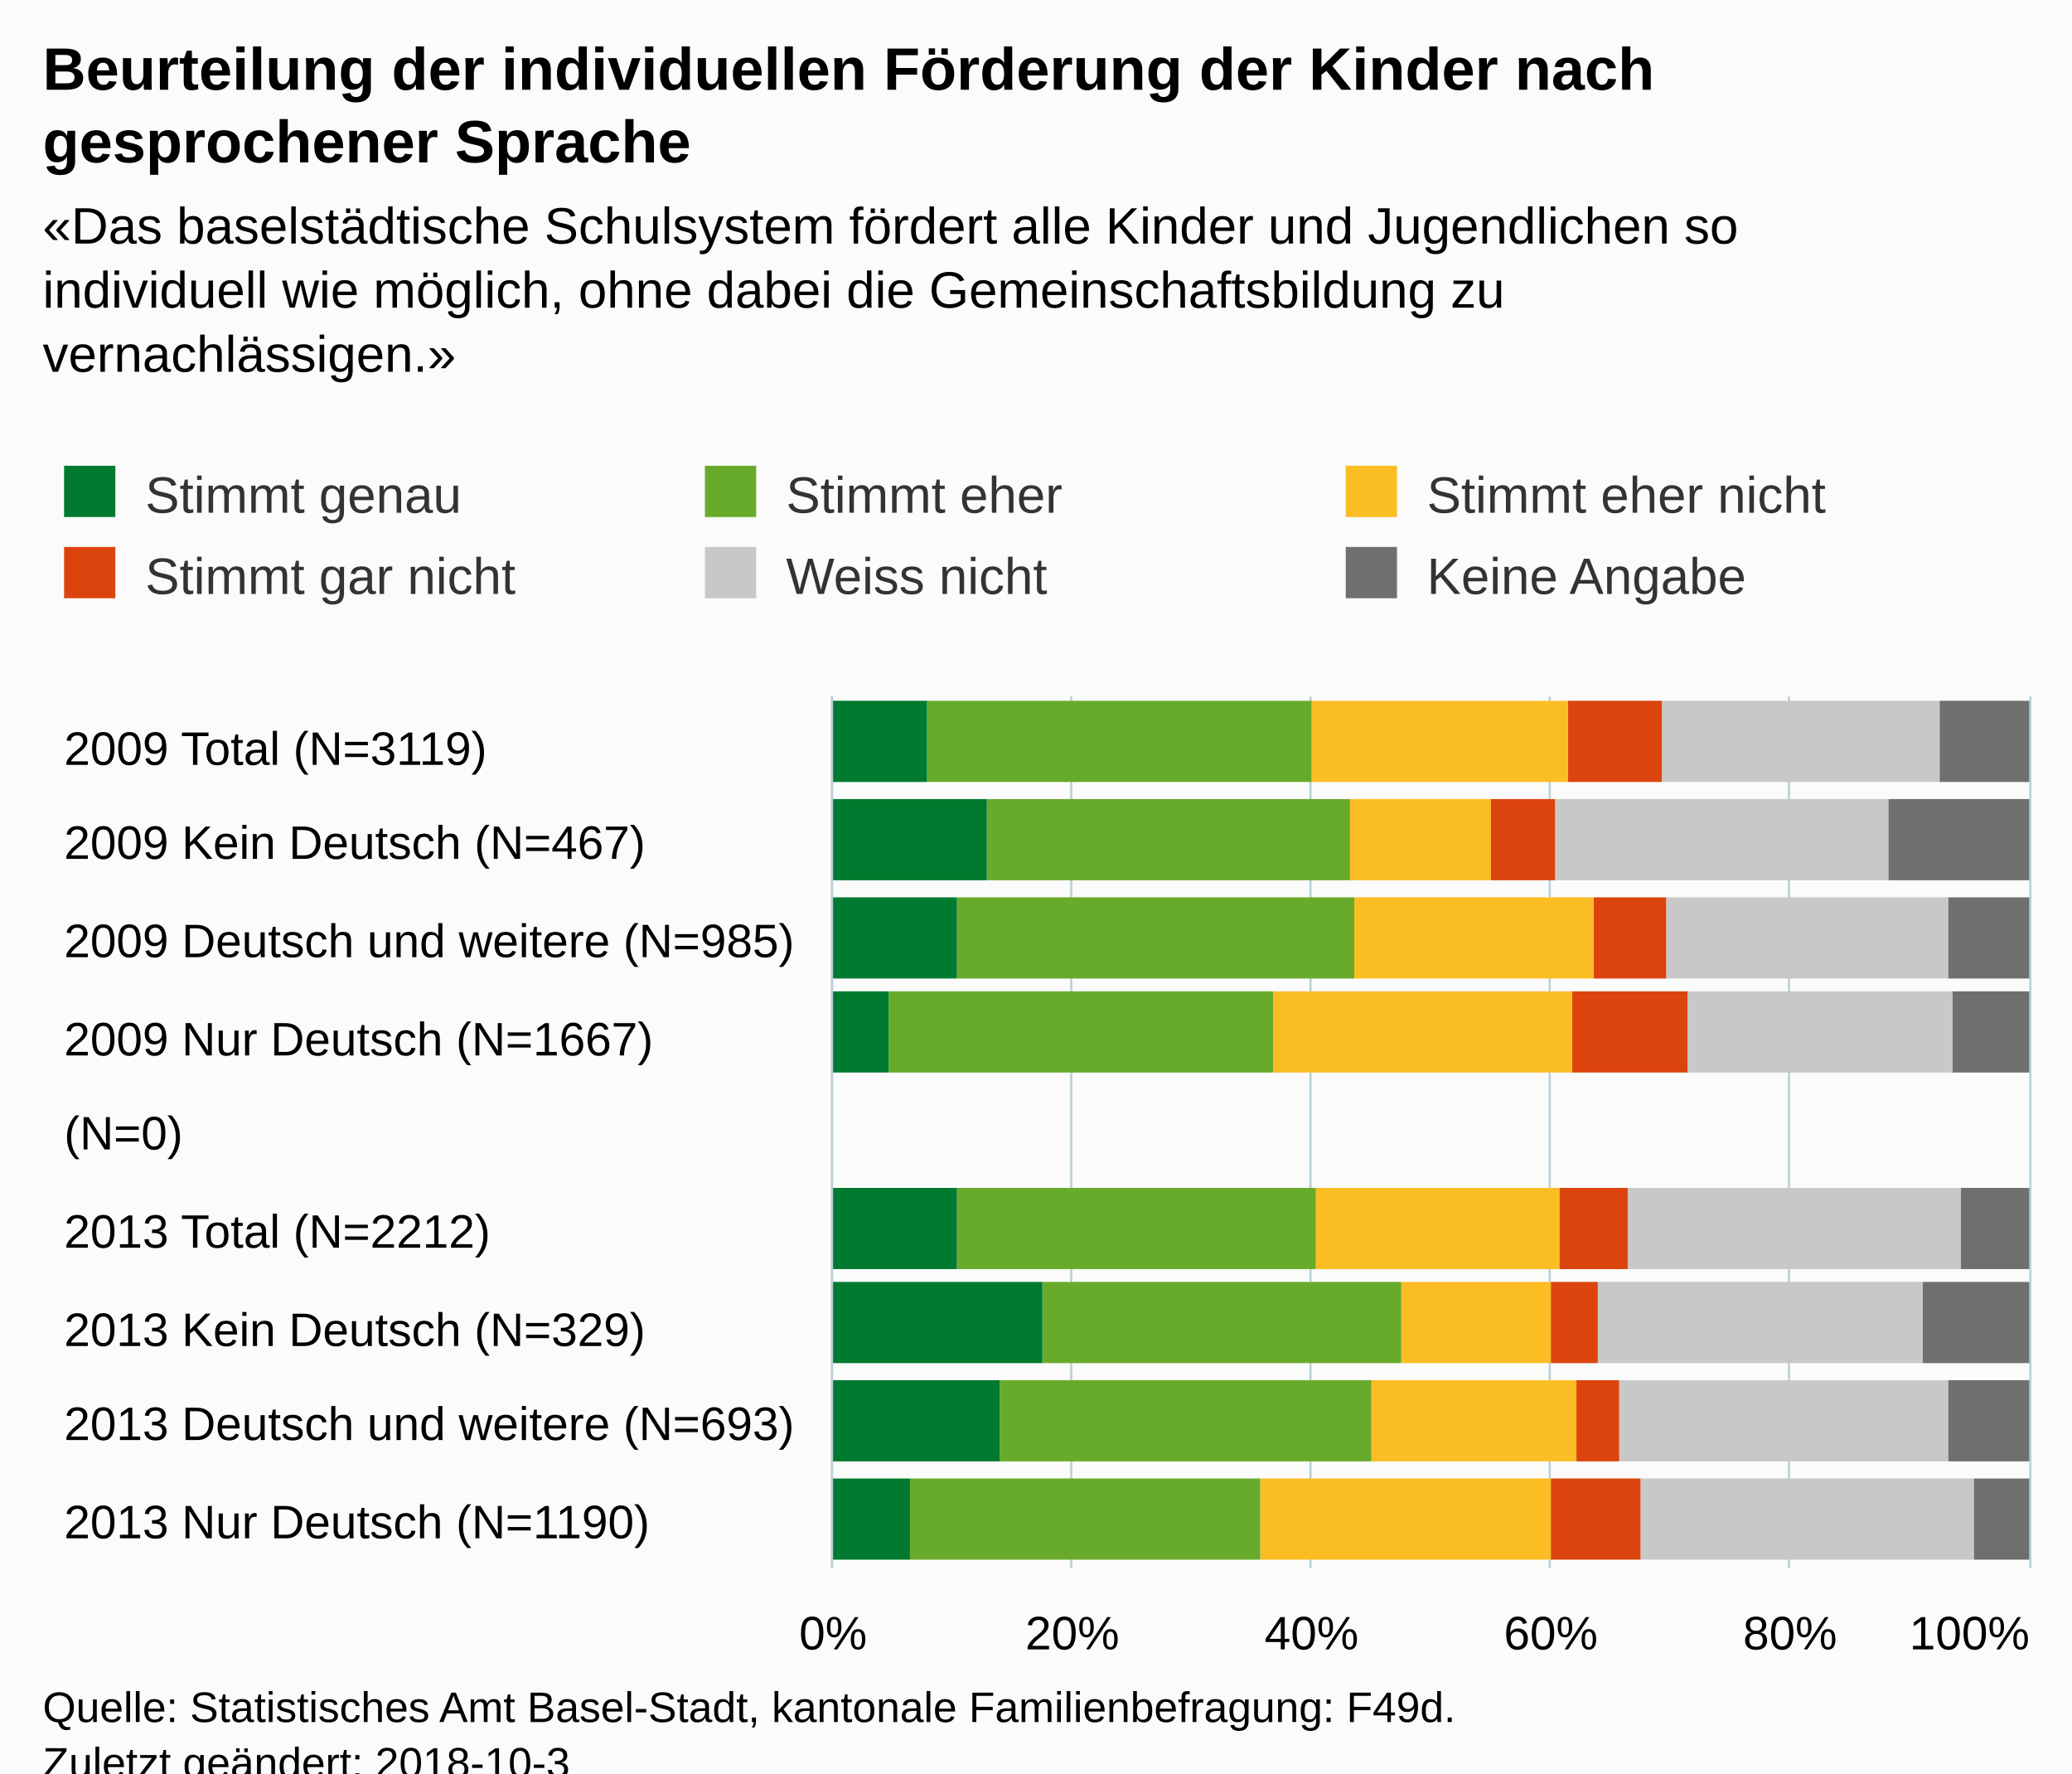
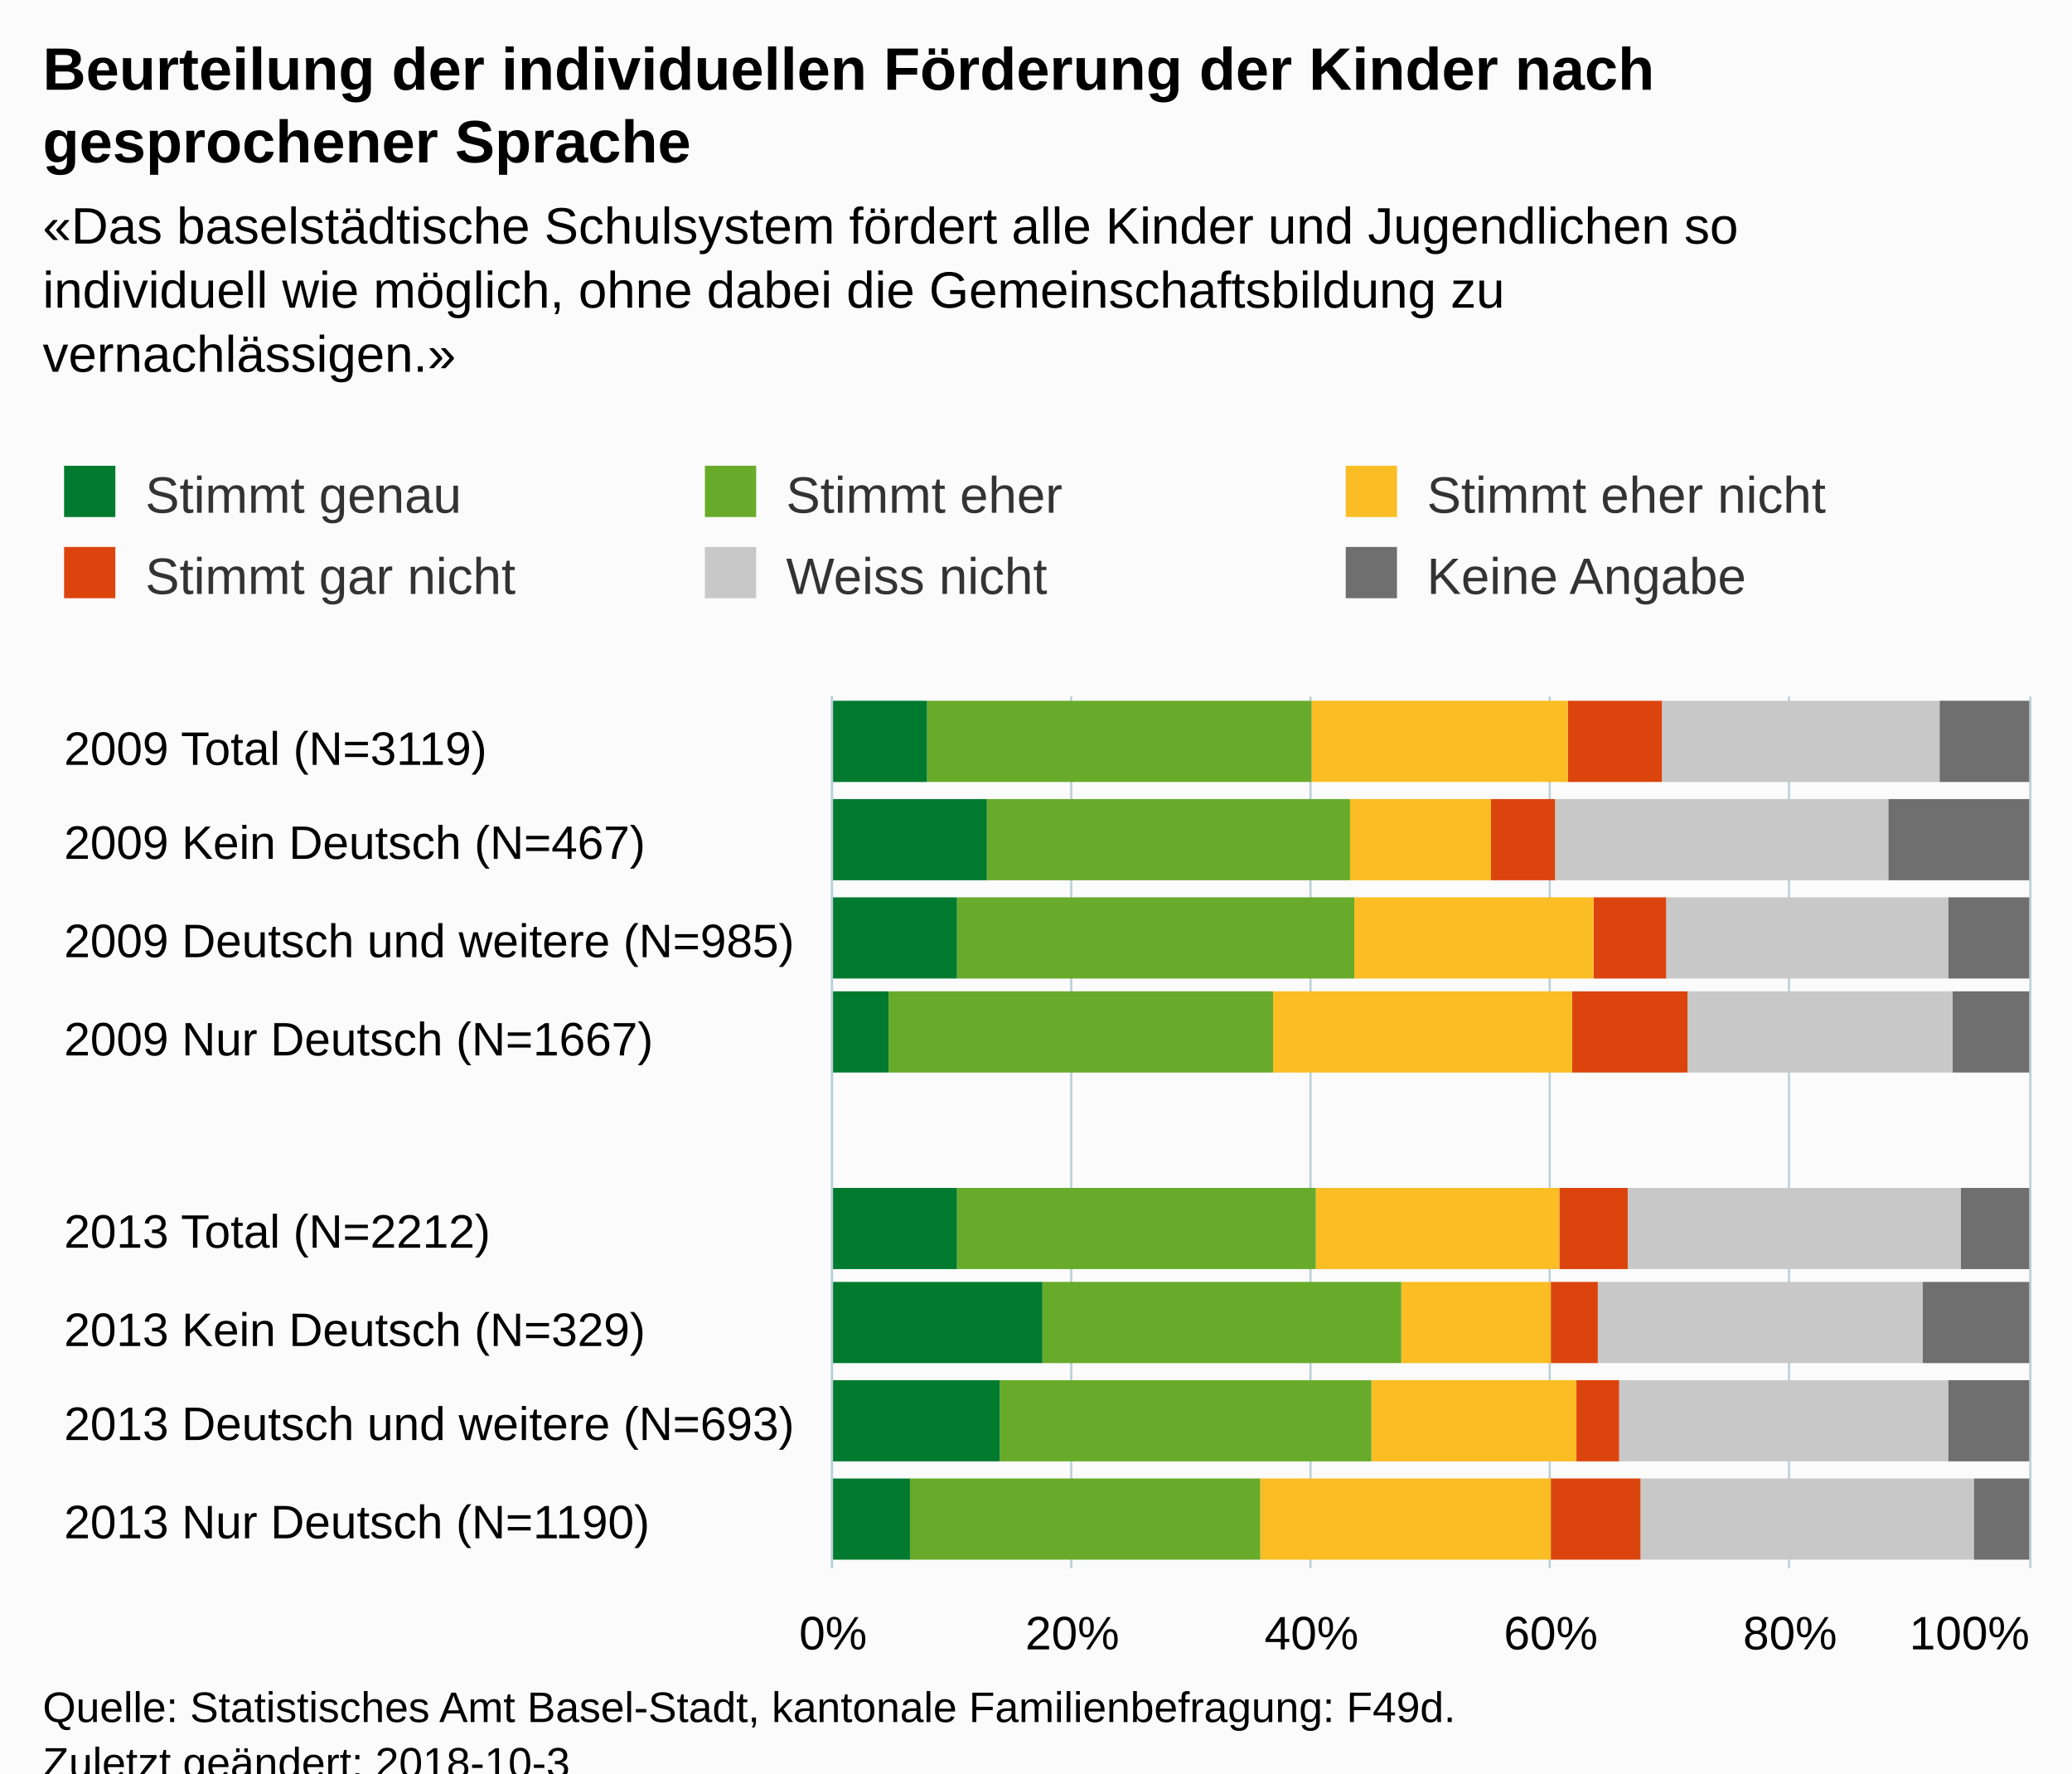
<svg xmlns="http://www.w3.org/2000/svg" version="1.1" class="highcharts-root" style="font-family:Arial;font-size:12px;" viewBox="0 0 485 415">
  <defs>
-     <clipPath id="highcharts-hmkbty6-6">
+     <clipPath id="highcharts-msvq6m0-6">
      <rect x="0" y="0" width="204" height="280" fill="none" />
    </clipPath>
-     <clipPath id="highcharts-hmkbty6-7">
+     <clipPath id="highcharts-msvq6m0-7">
      <rect x="0" y="0" width="204" height="280" fill="none" />
    </clipPath>
  </defs>
  <rect fill="#fbfbfb" class="highcharts-background" x="0" y="0" width="485" height="428" rx="0" ry="0" />
  <rect fill="none" class="highcharts-plot-background" x="195" y="163" width="280" height="204" />
  <g class="highcharts-pane-group" data-z-index="0" />
  <g class="highcharts-grid highcharts-xaxis-grid " data-z-index="1">
    <path fill="none" data-z-index="1" class="highcharts-grid-line" d="M 195 186.5 L 475 186.5" opacity="1" />
    <path fill="none" data-z-index="1" class="highcharts-grid-line" d="M 195 208.5 L 475 208.5" opacity="1" />
    <path fill="none" data-z-index="1" class="highcharts-grid-line" d="M 195 231.5 L 475 231.5" opacity="1" />
    <path fill="none" data-z-index="1" class="highcharts-grid-line" d="M 195 254.5 L 475 254.5" opacity="1" />
    <path fill="none" data-z-index="1" class="highcharts-grid-line" d="M 195 276.5 L 475 276.5" opacity="1" />
    <path fill="none" data-z-index="1" class="highcharts-grid-line" d="M 195 299.5 L 475 299.5" opacity="1" />
    <path fill="none" data-z-index="1" class="highcharts-grid-line" d="M 195 322.5 L 475 322.5" opacity="1" />
    <path fill="none" data-z-index="1" class="highcharts-grid-line" d="M 195 344.5 L 475 344.5" opacity="1" />
    <path fill="none" data-z-index="1" class="highcharts-grid-line" d="M 195 367.5 L 475 367.5" opacity="1" />
    <path fill="none" data-z-index="1" class="highcharts-grid-line" d="M 195 163.5 L 475 163.5" opacity="1" />
  </g>
  <g class="highcharts-grid highcharts-yaxis-grid " data-z-index="1">
    <path fill="none" stroke="#B9CFD7" stroke-width="0.5" data-z-index="1" class="highcharts-grid-line" d="M 194.75 163 L 194.75 367" opacity="1" />
    <path fill="none" stroke="#B9CFD7" stroke-width="0.5" data-z-index="1" class="highcharts-grid-line" d="M 250.75 163 L 250.75 367" opacity="1" />
    <path fill="none" stroke="#B9CFD7" stroke-width="0.5" data-z-index="1" class="highcharts-grid-line" d="M 306.75 163 L 306.75 367" opacity="1" />
    <path fill="none" stroke="#B9CFD7" stroke-width="0.5" data-z-index="1" class="highcharts-grid-line" d="M 362.75 163 L 362.75 367" opacity="1" />
    <path fill="none" stroke="#B9CFD7" stroke-width="0.5" data-z-index="1" class="highcharts-grid-line" d="M 418.75 163 L 418.75 367" opacity="1" />
    <path fill="none" stroke="#B9CFD7" stroke-width="0.5" data-z-index="1" class="highcharts-grid-line" d="M 475.25 163 L 475.25 367" opacity="1" />
  </g>
  <rect fill="none" class="highcharts-plot-border" data-z-index="1" x="195" y="163" width="280" height="204" />
  <g class="highcharts-axis highcharts-xaxis " data-z-index="2">
    <path fill="none" class="highcharts-axis-line" stroke="#B9CFD7" stroke-width="0.5" data-z-index="7" d="M 194.75 163 L 194.75 367" />
  </g>
  <g class="highcharts-axis highcharts-yaxis " data-z-index="2">
    <path fill="none" class="highcharts-axis-line" data-z-index="7" d="M 195 367 L 475 367" />
  </g>
  <g class="highcharts-series-group" data-z-index="3">
-     <g data-z-index="0.1" class="highcharts-series highcharts-series-0 highcharts-column-series " transform="translate(475,367) rotate(90) scale(-1,1) scale(1 1)" clip-path="url(#highcharts-hmkbty6-7)">
+     <g data-z-index="0.1" class="highcharts-series highcharts-series-0 highcharts-column-series " transform="translate(475,367) rotate(90) scale(-1,1) scale(1 1)" clip-path="url(#highcharts-msvq6m0-7)">
      <rect x="184" y="0" width="19" height="21" fill="#6F6F6F" class="highcharts-point" />
      <rect x="161" y="0" width="19" height="33" fill="#6F6F6F" class="highcharts-point" />
      <rect x="138" y="0" width="19" height="19" fill="#6F6F6F" class="highcharts-point" />
      <rect x="116" y="0" width="19" height="18" fill="#6F6F6F" class="highcharts-point" />
      <rect x="70" y="0" width="19" height="16" fill="#6F6F6F" class="highcharts-point" />
      <rect x="48" y="0" width="19" height="25" fill="#6F6F6F" class="highcharts-point" />
      <rect x="25" y="0" width="19" height="19" fill="#6F6F6F" class="highcharts-point" />
      <rect x="2" y="0" width="19" height="13" fill="#6F6F6F" class="highcharts-point" />
    </g>
    <g data-z-index="0.1" class="highcharts-markers highcharts-series-0 highcharts-column-series " transform="translate(475,367) rotate(90) scale(-1,1) scale(1 1)" clip-path="none" />
-     <g data-z-index="0.1" class="highcharts-series highcharts-series-1 highcharts-column-series " transform="translate(475,367) rotate(90) scale(-1,1) scale(1 1)" clip-path="url(#highcharts-hmkbty6-7)">
+     <g data-z-index="0.1" class="highcharts-series highcharts-series-1 highcharts-column-series " transform="translate(475,367) rotate(90) scale(-1,1) scale(1 1)" clip-path="url(#highcharts-msvq6m0-7)">
      <rect x="184" y="21" width="19" height="65" fill="#C8C8C8" class="highcharts-point" />
      <rect x="161" y="33" width="19" height="78" fill="#C8C8C8" class="highcharts-point" />
      <rect x="138" y="19" width="19" height="66" fill="#C8C8C8" class="highcharts-point" />
      <rect x="116" y="18" width="19" height="62" fill="#C8C8C8" class="highcharts-point" />
      <rect x="70" y="16" width="19" height="78" fill="#C8C8C8" class="highcharts-point" />
      <rect x="48" y="25" width="19" height="76" fill="#C8C8C8" class="highcharts-point" />
      <rect x="25" y="19" width="19" height="77" fill="#C8C8C8" class="highcharts-point" />
      <rect x="2" y="13" width="19" height="78" fill="#C8C8C8" class="highcharts-point" />
    </g>
    <g data-z-index="0.1" class="highcharts-markers highcharts-series-1 highcharts-column-series " transform="translate(475,367) rotate(90) scale(-1,1) scale(1 1)" clip-path="none" />
-     <g data-z-index="0.1" class="highcharts-series highcharts-series-2 highcharts-column-series " transform="translate(475,367) rotate(90) scale(-1,1) scale(1 1)" clip-path="url(#highcharts-hmkbty6-7)">
+     <g data-z-index="0.1" class="highcharts-series highcharts-series-2 highcharts-column-series " transform="translate(475,367) rotate(90) scale(-1,1) scale(1 1)" clip-path="url(#highcharts-msvq6m0-7)">
      <rect x="184" y="86" width="19" height="22" fill="#DC440E" class="highcharts-point" />
      <rect x="161" y="111" width="19" height="15" fill="#DC440E" class="highcharts-point" />
      <rect x="138" y="85" width="19" height="17" fill="#DC440E" class="highcharts-point" />
      <rect x="116" y="80" width="19" height="27" fill="#DC440E" class="highcharts-point" />
      <rect x="70" y="94" width="19" height="16" fill="#DC440E" class="highcharts-point" />
      <rect x="48" y="101" width="19" height="11" fill="#DC440E" class="highcharts-point" />
      <rect x="25" y="96" width="19" height="10" fill="#DC440E" class="highcharts-point" />
      <rect x="2" y="91" width="19" height="21" fill="#DC440E" class="highcharts-point" />
    </g>
    <g data-z-index="0.1" class="highcharts-markers highcharts-series-2 highcharts-column-series " transform="translate(475,367) rotate(90) scale(-1,1) scale(1 1)" clip-path="none" />
-     <g data-z-index="0.1" class="highcharts-series highcharts-series-3 highcharts-column-series " transform="translate(475,367) rotate(90) scale(-1,1) scale(1 1)" clip-path="url(#highcharts-hmkbty6-7)">
+     <g data-z-index="0.1" class="highcharts-series highcharts-series-3 highcharts-column-series " transform="translate(475,367) rotate(90) scale(-1,1) scale(1 1)" clip-path="url(#highcharts-msvq6m0-7)">
      <rect x="184" y="108" width="19" height="60" fill="#FABD24" class="highcharts-point" />
      <rect x="161" y="126" width="19" height="33" fill="#FABD24" class="highcharts-point" />
      <rect x="138" y="102" width="19" height="56" fill="#FABD24" class="highcharts-point" />
      <rect x="116" y="107" width="19" height="70" fill="#FABD24" class="highcharts-point" />
      <rect x="70" y="110" width="19" height="57" fill="#FABD24" class="highcharts-point" />
      <rect x="48" y="112" width="19" height="35" fill="#FABD24" class="highcharts-point" />
      <rect x="25" y="106" width="19" height="48" fill="#FABD24" class="highcharts-point" />
      <rect x="2" y="112" width="19" height="68" fill="#FABD24" class="highcharts-point" />
    </g>
    <g data-z-index="0.1" class="highcharts-markers highcharts-series-3 highcharts-column-series " transform="translate(475,367) rotate(90) scale(-1,1) scale(1 1)" clip-path="none" />
-     <g data-z-index="0.1" class="highcharts-series highcharts-series-4 highcharts-column-series " transform="translate(475,367) rotate(90) scale(-1,1) scale(1 1)" clip-path="url(#highcharts-hmkbty6-7)">
+     <g data-z-index="0.1" class="highcharts-series highcharts-series-4 highcharts-column-series " transform="translate(475,367) rotate(90) scale(-1,1) scale(1 1)" clip-path="url(#highcharts-msvq6m0-7)">
      <rect x="184" y="168" width="19" height="90" fill="#68ab2b" class="highcharts-point" />
      <rect x="161" y="159" width="19" height="85" fill="#68ab2b" class="highcharts-point" />
      <rect x="138" y="158" width="19" height="93" fill="#68ab2b" class="highcharts-point" />
      <rect x="116" y="177" width="19" height="90" fill="#68ab2b" class="highcharts-point" />
      <rect x="70" y="167" width="19" height="84" fill="#68ab2b" class="highcharts-point" />
      <rect x="48" y="147" width="19" height="84" fill="#68ab2b" class="highcharts-point" />
      <rect x="25" y="154" width="19" height="87" fill="#68ab2b" class="highcharts-point" />
      <rect x="2" y="180" width="19" height="82" fill="#68ab2b" class="highcharts-point" />
    </g>
    <g data-z-index="0.1" class="highcharts-markers highcharts-series-4 highcharts-column-series " transform="translate(475,367) rotate(90) scale(-1,1) scale(1 1)" clip-path="none" />
-     <g data-z-index="0.1" class="highcharts-series highcharts-series-5 highcharts-column-series " transform="translate(475,367) rotate(90) scale(-1,1) scale(1 1)" clip-path="url(#highcharts-hmkbty6-7)">
+     <g data-z-index="0.1" class="highcharts-series highcharts-series-5 highcharts-column-series " transform="translate(475,367) rotate(90) scale(-1,1) scale(1 1)" clip-path="url(#highcharts-msvq6m0-7)">
      <rect x="184" y="258" width="19" height="23" fill="#007a2f" class="highcharts-point" />
      <rect x="161" y="244" width="19" height="37" fill="#007a2f" class="highcharts-point" />
      <rect x="138" y="251" width="19" height="30" fill="#007a2f" class="highcharts-point" />
      <rect x="116" y="267" width="19" height="14" fill="#007a2f" class="highcharts-point" />
      <rect x="70" y="251" width="19" height="30" fill="#007a2f" class="highcharts-point" />
      <rect x="48" y="231" width="19" height="50" fill="#007a2f" class="highcharts-point" />
      <rect x="25" y="241" width="19" height="40" fill="#007a2f" class="highcharts-point" />
      <rect x="2" y="262" width="19" height="19" fill="#007a2f" class="highcharts-point" />
    </g>
    <g data-z-index="0.1" class="highcharts-markers highcharts-series-5 highcharts-column-series " transform="translate(475,367) rotate(90) scale(-1,1) scale(1 1)" clip-path="none" />
  </g>
  <text x="10" text-anchor="start" class="highcharts-title" data-z-index="4" style="color:#000000;font-size:14px;font-weight:bold;fill:#000000;" y="21">
    <tspan>Beurteilung der individuellen Förderung der Kinder nach</tspan>
    <tspan dy="17" x="10">gesprochener Sprache</tspan>
  </text>
  <text x="10" text-anchor="start" class="highcharts-subtitle" data-z-index="4" style="color:#000000;font-size:12px;fill:#000000;" y="57">
    <tspan>«Das baselstädtische Schulsystem fördert alle Kinder und Jugendlichen so</tspan>
    <tspan dy="15" x="10">individuell wie möglich, ohne dabei die Gemeinschaftsbildung zu</tspan>
    <tspan dy="15" x="10">vernachlässigen.»</tspan>
  </text>
  <g class="highcharts-legend" data-z-index="7" transform="translate(5,102)">
    <rect fill="none" class="highcharts-legend-box" rx="0" ry="0" x="0" y="0" width="446" height="49" visibility="visible" />
    <g data-z-index="1">
      <g>
        <g class="highcharts-legend-item highcharts-column-series highcharts-color-undefined highcharts-series-5" data-z-index="1" transform="translate(8,3)">
          <text x="21" style="color:#333333;font-size:12px;font-weight:normal;cursor:pointer;fill:#333333;" text-anchor="start" data-z-index="2" y="15">
            <tspan>Stimmt genau</tspan>
          </text>
          <rect x="2" y="4" width="12" height="12" fill="#007a2f" class="highcharts-point" data-z-index="3" />
        </g>
        <g class="highcharts-legend-item highcharts-column-series highcharts-color-undefined highcharts-series-4" data-z-index="1" transform="translate(158,3)">
          <text x="21" y="15" style="color:#333333;font-size:12px;font-weight:normal;cursor:pointer;fill:#333333;" text-anchor="start" data-z-index="2">
            <tspan>Stimmt eher</tspan>
          </text>
          <rect x="2" y="4" width="12" height="12" fill="#68ab2b" class="highcharts-point" data-z-index="3" />
        </g>
        <g class="highcharts-legend-item highcharts-column-series highcharts-color-undefined highcharts-series-3" data-z-index="1" transform="translate(308,3)">
          <text x="21" y="15" style="color:#333333;font-size:12px;font-weight:normal;cursor:pointer;fill:#333333;" text-anchor="start" data-z-index="2">
            <tspan>Stimmt eher nicht</tspan>
          </text>
          <rect x="2" y="4" width="12" height="12" fill="#FABD24" class="highcharts-point" data-z-index="3" />
        </g>
        <g class="highcharts-legend-item highcharts-column-series highcharts-color-undefined highcharts-series-2" data-z-index="1" transform="translate(8,22)">
          <text x="21" y="15" style="color:#333333;font-size:12px;font-weight:normal;cursor:pointer;fill:#333333;" text-anchor="start" data-z-index="2">
            <tspan>Stimmt gar nicht</tspan>
          </text>
          <rect x="2" y="4" width="12" height="12" fill="#DC440E" class="highcharts-point" data-z-index="3" />
        </g>
        <g class="highcharts-legend-item highcharts-column-series highcharts-color-undefined highcharts-series-1" data-z-index="1" transform="translate(158,22)">
          <text x="21" y="15" style="color:#333333;font-size:12px;font-weight:normal;cursor:pointer;fill:#333333;" text-anchor="start" data-z-index="2">
            <tspan>Weiss nicht</tspan>
          </text>
          <rect x="2" y="4" width="12" height="12" fill="#C8C8C8" class="highcharts-point" data-z-index="3" />
        </g>
        <g class="highcharts-legend-item highcharts-column-series highcharts-color-undefined highcharts-series-0" data-z-index="1" transform="translate(308,22)">
          <text x="21" y="15" style="color:#333333;font-size:12px;font-weight:normal;cursor:pointer;fill:#333333;" text-anchor="start" data-z-index="2">
            <tspan>Keine Angabe</tspan>
          </text>
          <rect x="2" y="4" width="12" height="12" fill="#6F6F6F" class="highcharts-point" data-z-index="3" />
        </g>
      </g>
    </g>
  </g>
  <g class="highcharts-axis-labels highcharts-xaxis-labels " data-z-index="7">
    <text x="15" style="color:#000000;cursor:default;font-size:11px;white-space:nowrap;fill:#000000;" text-anchor="start" transform="translate(0,0)" y="179" opacity="1">
      <tspan>2009 Total (N=3119)</tspan>
    </text>
    <text x="15" style="color:#000000;cursor:default;font-size:11px;white-space:nowrap;fill:#000000;" text-anchor="start" transform="translate(0,0)" y="201" opacity="1">
      <tspan>2009 Kein Deutsch (N=467)</tspan>
    </text>
    <text x="15" style="color:#000000;cursor:default;font-size:11px;white-space:nowrap;fill:#000000;" text-anchor="start" transform="translate(0,0)" y="224" opacity="1">
      <tspan>2009 Deutsch und weitere (N=985)</tspan>
    </text>
    <text x="15" style="color:#000000;cursor:default;font-size:11px;white-space:nowrap;fill:#000000;" text-anchor="start" transform="translate(0,0)" y="247" opacity="1">
      <tspan>2009 Nur Deutsch (N=1667)</tspan>
    </text>
-     <text x="15" style="color:#000000;cursor:default;font-size:11px;white-space:nowrap;fill:#000000;" text-anchor="start" transform="translate(0,0)" y="269" opacity="1">
-       <tspan>(N=0)</tspan>
-     </text>
+     <text x="15" style="color:#000000;cursor:default;font-size:11px;white-space:nowrap;fill:#000000;" text-anchor="start" transform="translate(0,0)" y="276" opacity="1" />
    <text x="15" style="color:#000000;cursor:default;font-size:11px;white-space:nowrap;fill:#000000;" text-anchor="start" transform="translate(0,0)" y="292" opacity="1">
      <tspan>2013 Total (N=2212)</tspan>
    </text>
    <text x="15" style="color:#000000;cursor:default;font-size:11px;white-space:nowrap;fill:#000000;" text-anchor="start" transform="translate(0,0)" y="315" opacity="1">
      <tspan>2013 Kein Deutsch (N=329)</tspan>
    </text>
    <text x="15" style="color:#000000;cursor:default;font-size:11px;white-space:nowrap;fill:#000000;" text-anchor="start" transform="translate(0,0)" y="337" opacity="1">
      <tspan>2013 Deutsch und weitere (N=693)</tspan>
    </text>
    <text x="15" style="color:#000000;cursor:default;font-size:11px;white-space:nowrap;fill:#000000;" text-anchor="start" transform="translate(0,0)" y="360" opacity="1">
      <tspan>2013 Nur Deutsch (N=1190)</tspan>
    </text>
  </g>
  <g class="highcharts-axis-labels highcharts-yaxis-labels " data-z-index="7">
    <text x="195" style="color:#000000;cursor:default;font-size:11px;fill:#000000;" text-anchor="middle" transform="translate(0,0)" y="386" opacity="1">0%</text>
    <text x="251" style="color:#000000;cursor:default;font-size:11px;fill:#000000;" text-anchor="middle" transform="translate(0,0)" y="386" opacity="1">20%</text>
    <text x="307" style="color:#000000;cursor:default;font-size:11px;fill:#000000;" text-anchor="middle" transform="translate(0,0)" y="386" opacity="1">40%</text>
    <text x="363" style="color:#000000;cursor:default;font-size:11px;fill:#000000;" text-anchor="middle" transform="translate(0,0)" y="386" opacity="1">60%</text>
    <text x="419" style="color:#000000;cursor:default;font-size:11px;fill:#000000;" text-anchor="middle" transform="translate(0,0)" y="386" opacity="1">80%</text>
    <text x="461" style="color:#000000;cursor:default;font-size:11px;fill:#000000;" text-anchor="middle" transform="translate(0,0)" y="386" opacity="1">
      <tspan>100%</tspan>
    </text>
  </g>
  <text x="10" class="highcharts-credits" text-anchor="start" data-z-index="8" style="cursor:default;color:#000000;font-size:10px;fill:#000000;" y="403">
    <tspan>Quelle: Statistisches Amt Basel-Stadt, kantonale Familienbefragung: F49d.</tspan>
    <tspan x="10" dy="13">Zuletzt geändert: 2018-10-3</tspan>
  </text>
</svg>
